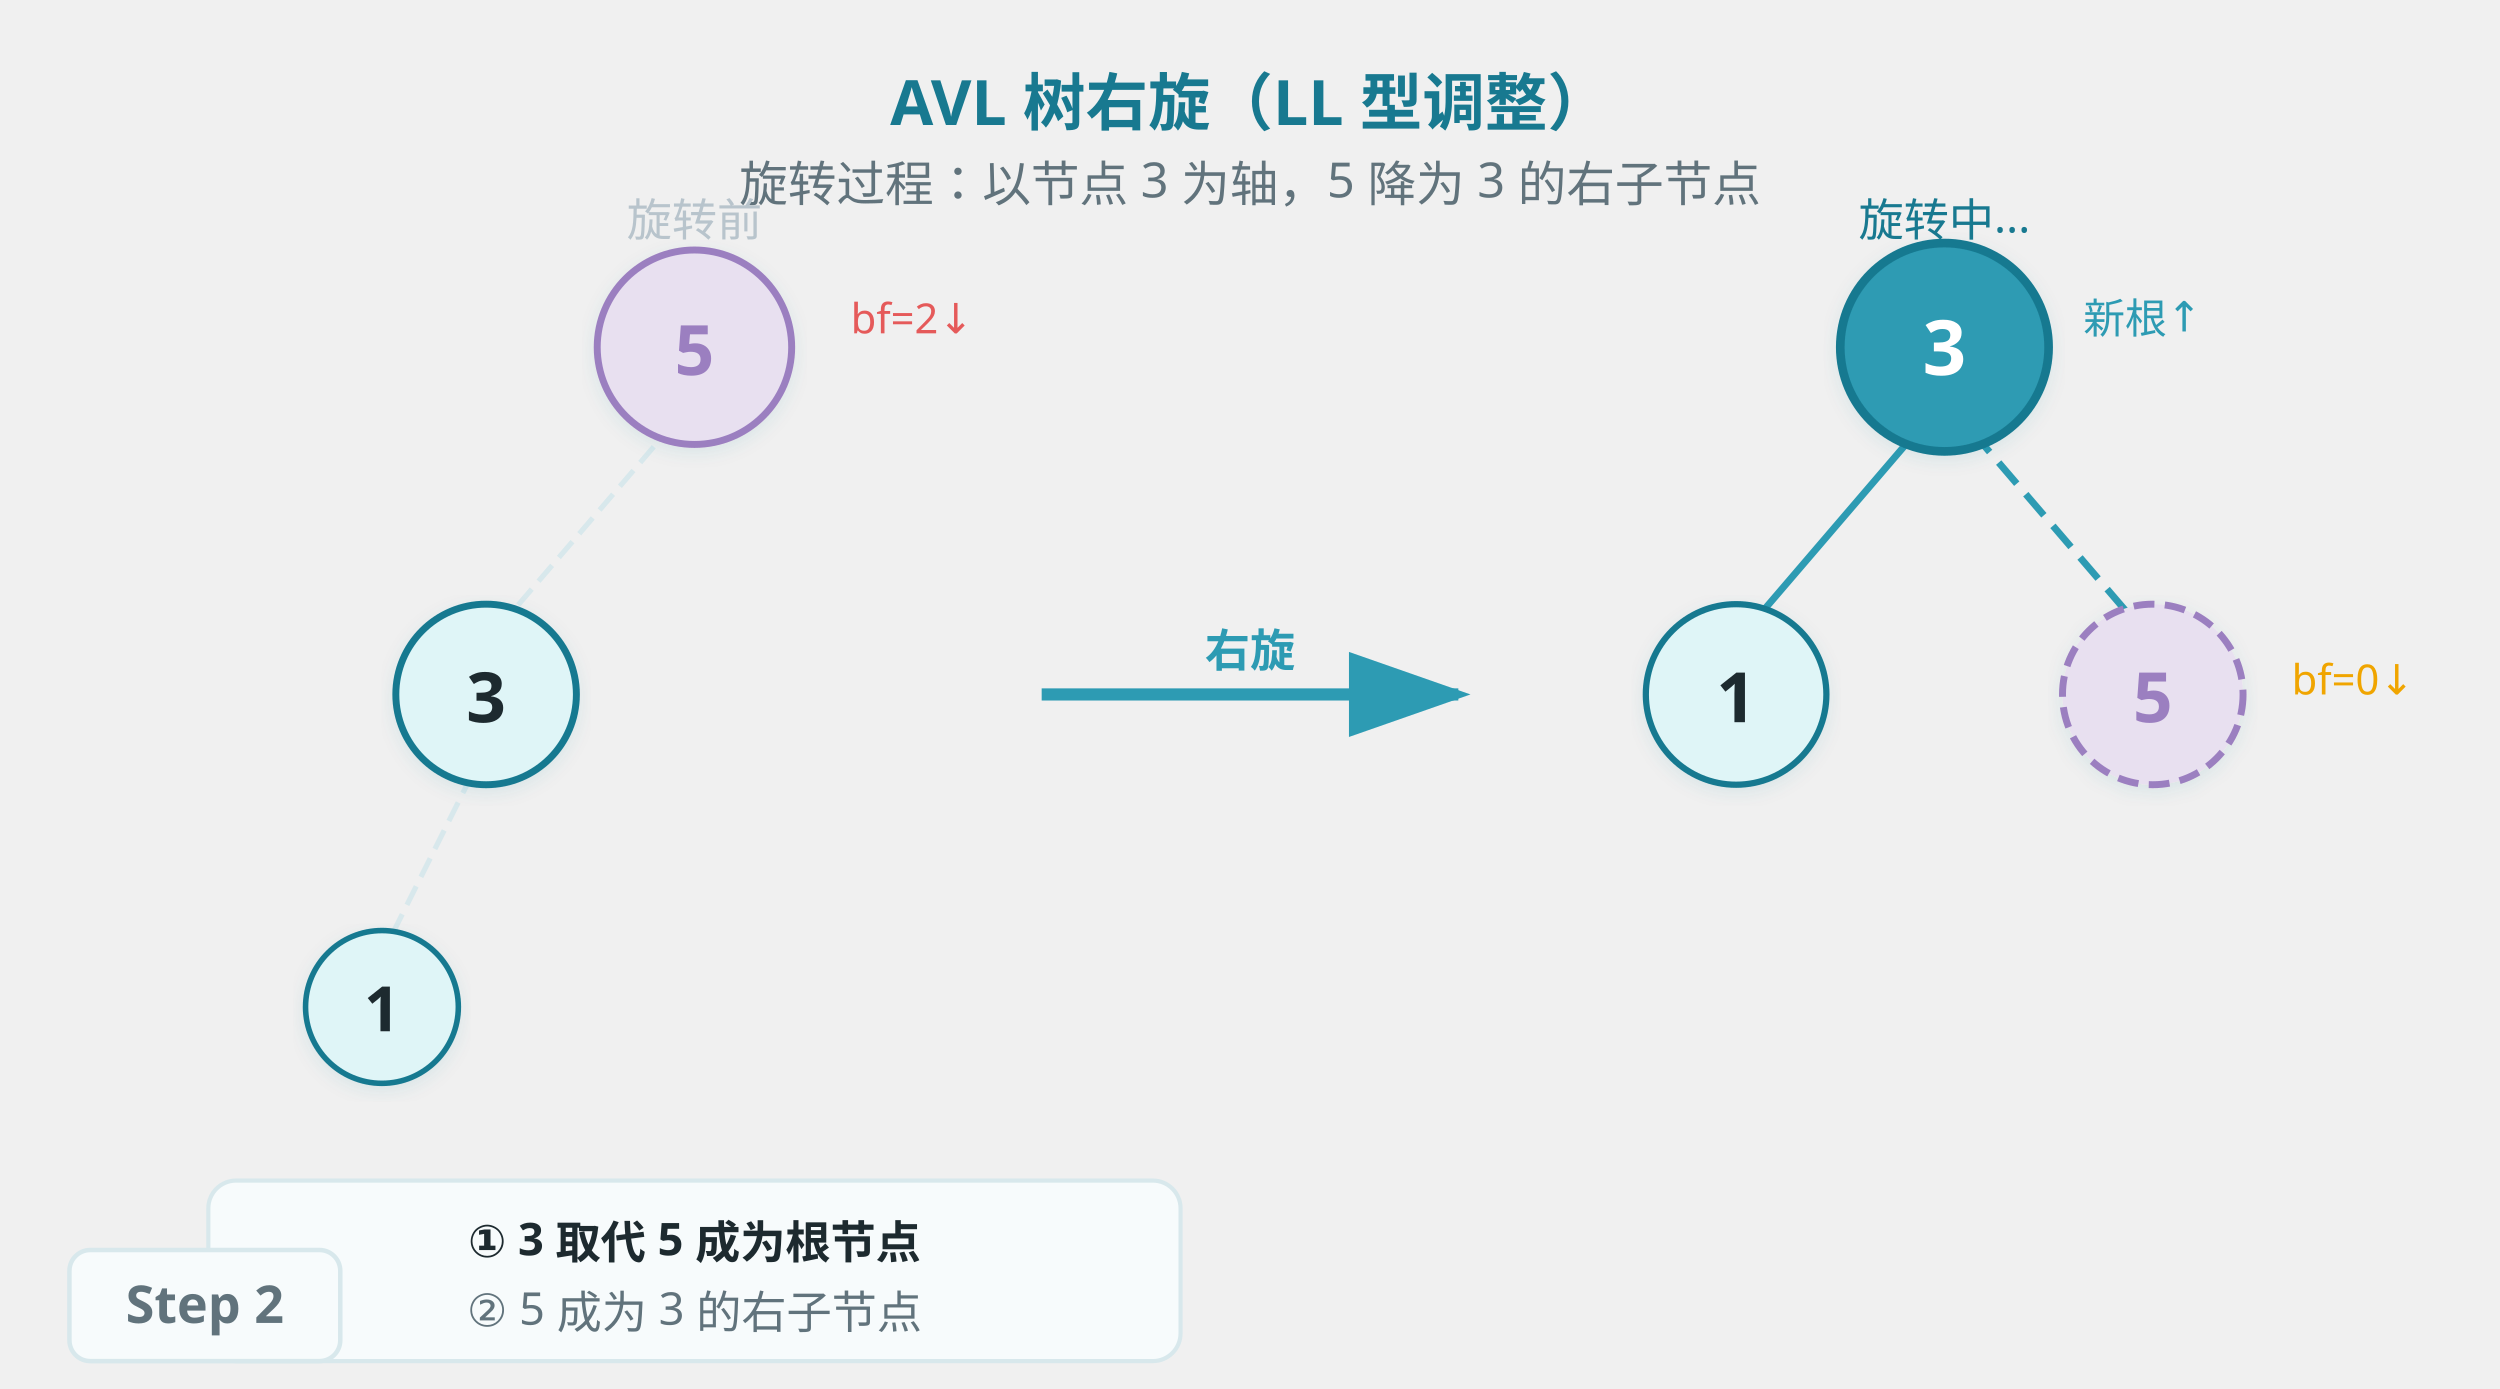
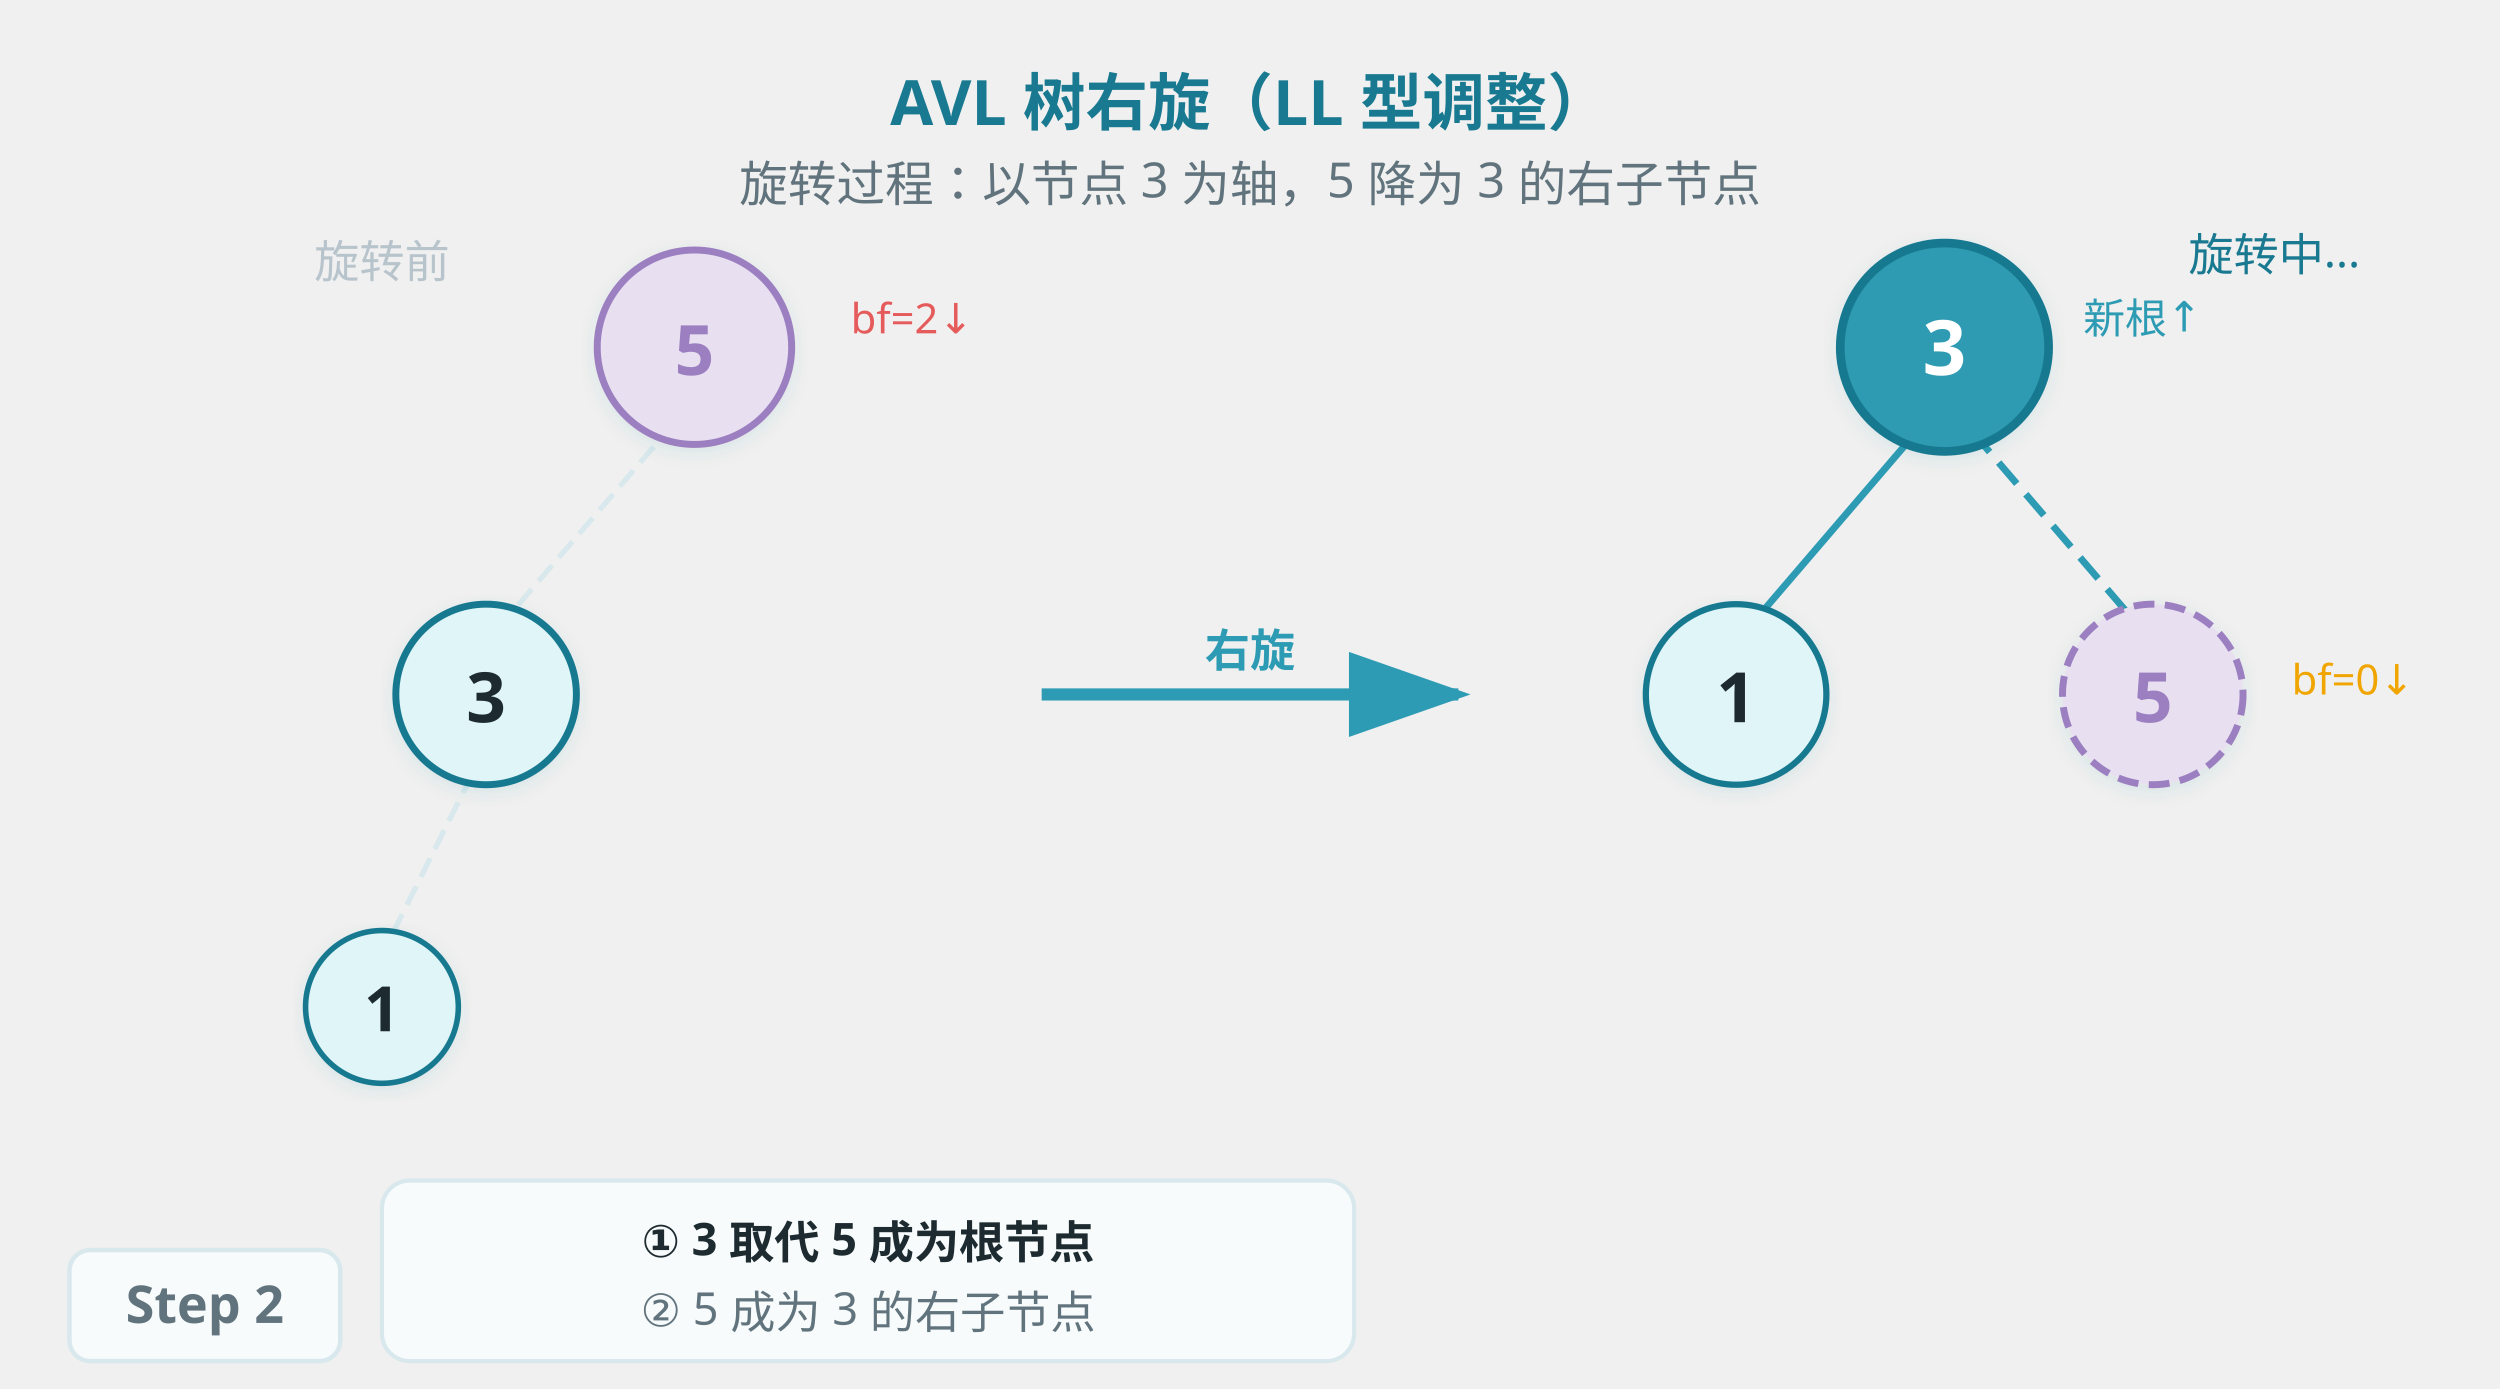
<svg xmlns="http://www.w3.org/2000/svg" viewBox="0 0 720 400" role="img" aria-label="AVL右旋步骤2 - 旋转过程">
  <defs>
    <filter id="sh" x="-8%" y="-8%" width="116%" height="120%">
      <feDropShadow dx="0" dy="1.5" stdDeviation="2.5" flood-color="#187990" flood-opacity=".10" />
    </filter>
    <marker id="arrowBlue" markerWidth="10" markerHeight="7" refX="9" refY="3.5" orient="auto">
      <polygon points="0 0, 10 3.5, 0 7" fill="#2d9bb3" />
    </marker>
    <marker id="arrowOrange" markerWidth="10" markerHeight="7" refX="9" refY="3.5" orient="auto">
      <polygon points="0 0, 10 3.5, 0 7" fill="#f0a500" />
    </marker>
  </defs>
  <text x="360" y="36" text-anchor="middle" font-family="'Microsoft YaHei',sans-serif" font-size="18" font-weight="700" fill="#187990">AVL 树右旋（LL 型调整）</text>
  <text x="360" y="58" text-anchor="middle" font-family="'Microsoft YaHei',sans-serif" font-size="14" fill="#61737c">旋转过程：以节点 3 为轴，5 降为 3 的右子节点</text>
-   <text x="200" y="68" text-anchor="middle" font-family="'Microsoft YaHei',sans-serif" font-size="13" fill="#b8c4cc">旋转前</text>
+   <text x="110" y="80" text-anchor="middle" font-family="'Microsoft YaHei',sans-serif" font-size="13" fill="#b8c4cc">旋转前</text>
  <line x1="200" y1="115" x2="140" y2="185" stroke="#d8e8ec" stroke-width="1.5" stroke-dasharray="6,3" />
  <line x1="140" y1="215" x2="110" y2="275" stroke="#d8e8ec" stroke-width="1.5" stroke-dasharray="6,3" />
  <circle cx="200" cy="100" r="28" fill="#e8e0f0" stroke="#9b7fc0" stroke-width="2" filter="url(#sh)" />
  <text x="200" y="108" text-anchor="middle" font-family="'Microsoft YaHei',sans-serif" font-size="20" font-weight="700" fill="#9b7fc0">5</text>
  <text x="245" y="96" font-family="'Microsoft YaHei',sans-serif" font-size="12" fill="#e55a5a">bf=2↓</text>
  <circle cx="140" cy="200" r="26" fill="#dff5f7" stroke="#187990" stroke-width="2" filter="url(#sh)" />
  <text x="140" y="208" text-anchor="middle" font-family="'Microsoft YaHei',sans-serif" font-size="20" font-weight="700" fill="#1d2a2f">3</text>
  <circle cx="110" cy="290" r="22" fill="#dff5f7" stroke="#187990" stroke-width="1.6" filter="url(#sh)" />
  <text x="110" y="297" text-anchor="middle" font-family="'Microsoft YaHei',sans-serif" font-size="18" font-weight="700" fill="#1d2a2f">1</text>
-   <rect x="60" y="340" width="280" height="52" rx="8" fill="#f7fbfc" stroke="#d8e8ec" stroke-width="1.2" />
-   <text x="200" y="362" text-anchor="middle" font-family="'Microsoft YaHei',sans-serif" font-size="13" font-weight="700" fill="#1d2a2f">① 3 取代 5 成为根节点</text>
-   <text x="200" y="382" text-anchor="middle" font-family="'Microsoft YaHei',sans-serif" font-size="13" fill="#61737c">② 5 成为 3 的右子节点</text>
+   <rect x="110" y="340" width="280" height="52" rx="8" fill="#f7fbfc" stroke="#d8e8ec" stroke-width="1.2" />
+   <text x="250" y="362" text-anchor="middle" font-family="'Microsoft YaHei',sans-serif" font-size="13" font-weight="700" fill="#1d2a2f">① 3 取代 5 成为根节点</text>
+   <text x="250" y="382" text-anchor="middle" font-family="'Microsoft YaHei',sans-serif" font-size="13" fill="#61737c">② 5 成为 3 的右子节点</text>
  <path d="M 300 200 L 420 200" stroke="#2d9bb3" stroke-width="3.5" fill="none" marker-end="url(#arrowBlue)" />
  <text x="360" y="192" text-anchor="middle" font-family="'Microsoft YaHei',sans-serif" font-size="13" font-weight="700" fill="#2d9bb3">右旋</text>
-   <text x="560" y="68" text-anchor="middle" font-family="'Microsoft YaHei',sans-serif" font-size="13" fill="#187990">旋转中...</text>
+   <text x="655" y="78" text-anchor="middle" font-family="'Microsoft YaHei',sans-serif" font-size="13" fill="#187990">旋转中...</text>
  <line x1="560" y1="115" x2="500" y2="185" stroke="#2d9bb3" stroke-width="2" />
  <line x1="560" y1="115" x2="620" y2="185" stroke="#2d9bb3" stroke-width="2" stroke-dasharray="8,4" />
  <circle cx="560" cy="100" r="30" fill="#2d9bb3" stroke="#187990" stroke-width="2.5" filter="url(#sh)" />
  <text x="560" y="108" text-anchor="middle" font-family="'Microsoft YaHei',sans-serif" font-size="22" font-weight="700" fill="#fff">3</text>
  <text x="600" y="96" font-family="'Microsoft YaHei',sans-serif" font-size="12" fill="#2d9bb3">新根↑</text>
  <circle cx="500" cy="200" r="26" fill="#dff5f7" stroke="#187990" stroke-width="1.8" filter="url(#sh)" />
  <text x="500" y="208" text-anchor="middle" font-family="'Microsoft YaHei',sans-serif" font-size="20" font-weight="700" fill="#1d2a2f">1</text>
  <circle cx="620" cy="200" r="26" fill="#e8e0f0" stroke="#9b7fc0" stroke-width="2" stroke-dasharray="6,3" filter="url(#sh)" />
  <text x="620" y="208" text-anchor="middle" font-family="'Microsoft YaHei',sans-serif" font-size="20" font-weight="700" fill="#9b7fc0">5</text>
  <text x="660" y="200" font-family="'Microsoft YaHei',sans-serif" font-size="12" fill="#f0a500">bf=0↓</text>
  <rect x="20" y="360" width="78" height="32" rx="6" fill="#f7fbfc" stroke="#d8e8ec" stroke-width="1.3" />
  <text x="59" y="381" text-anchor="middle" font-family="'Microsoft YaHei',sans-serif" font-size="15" font-weight="700" fill="#61737c">Step 2</text>
</svg>
